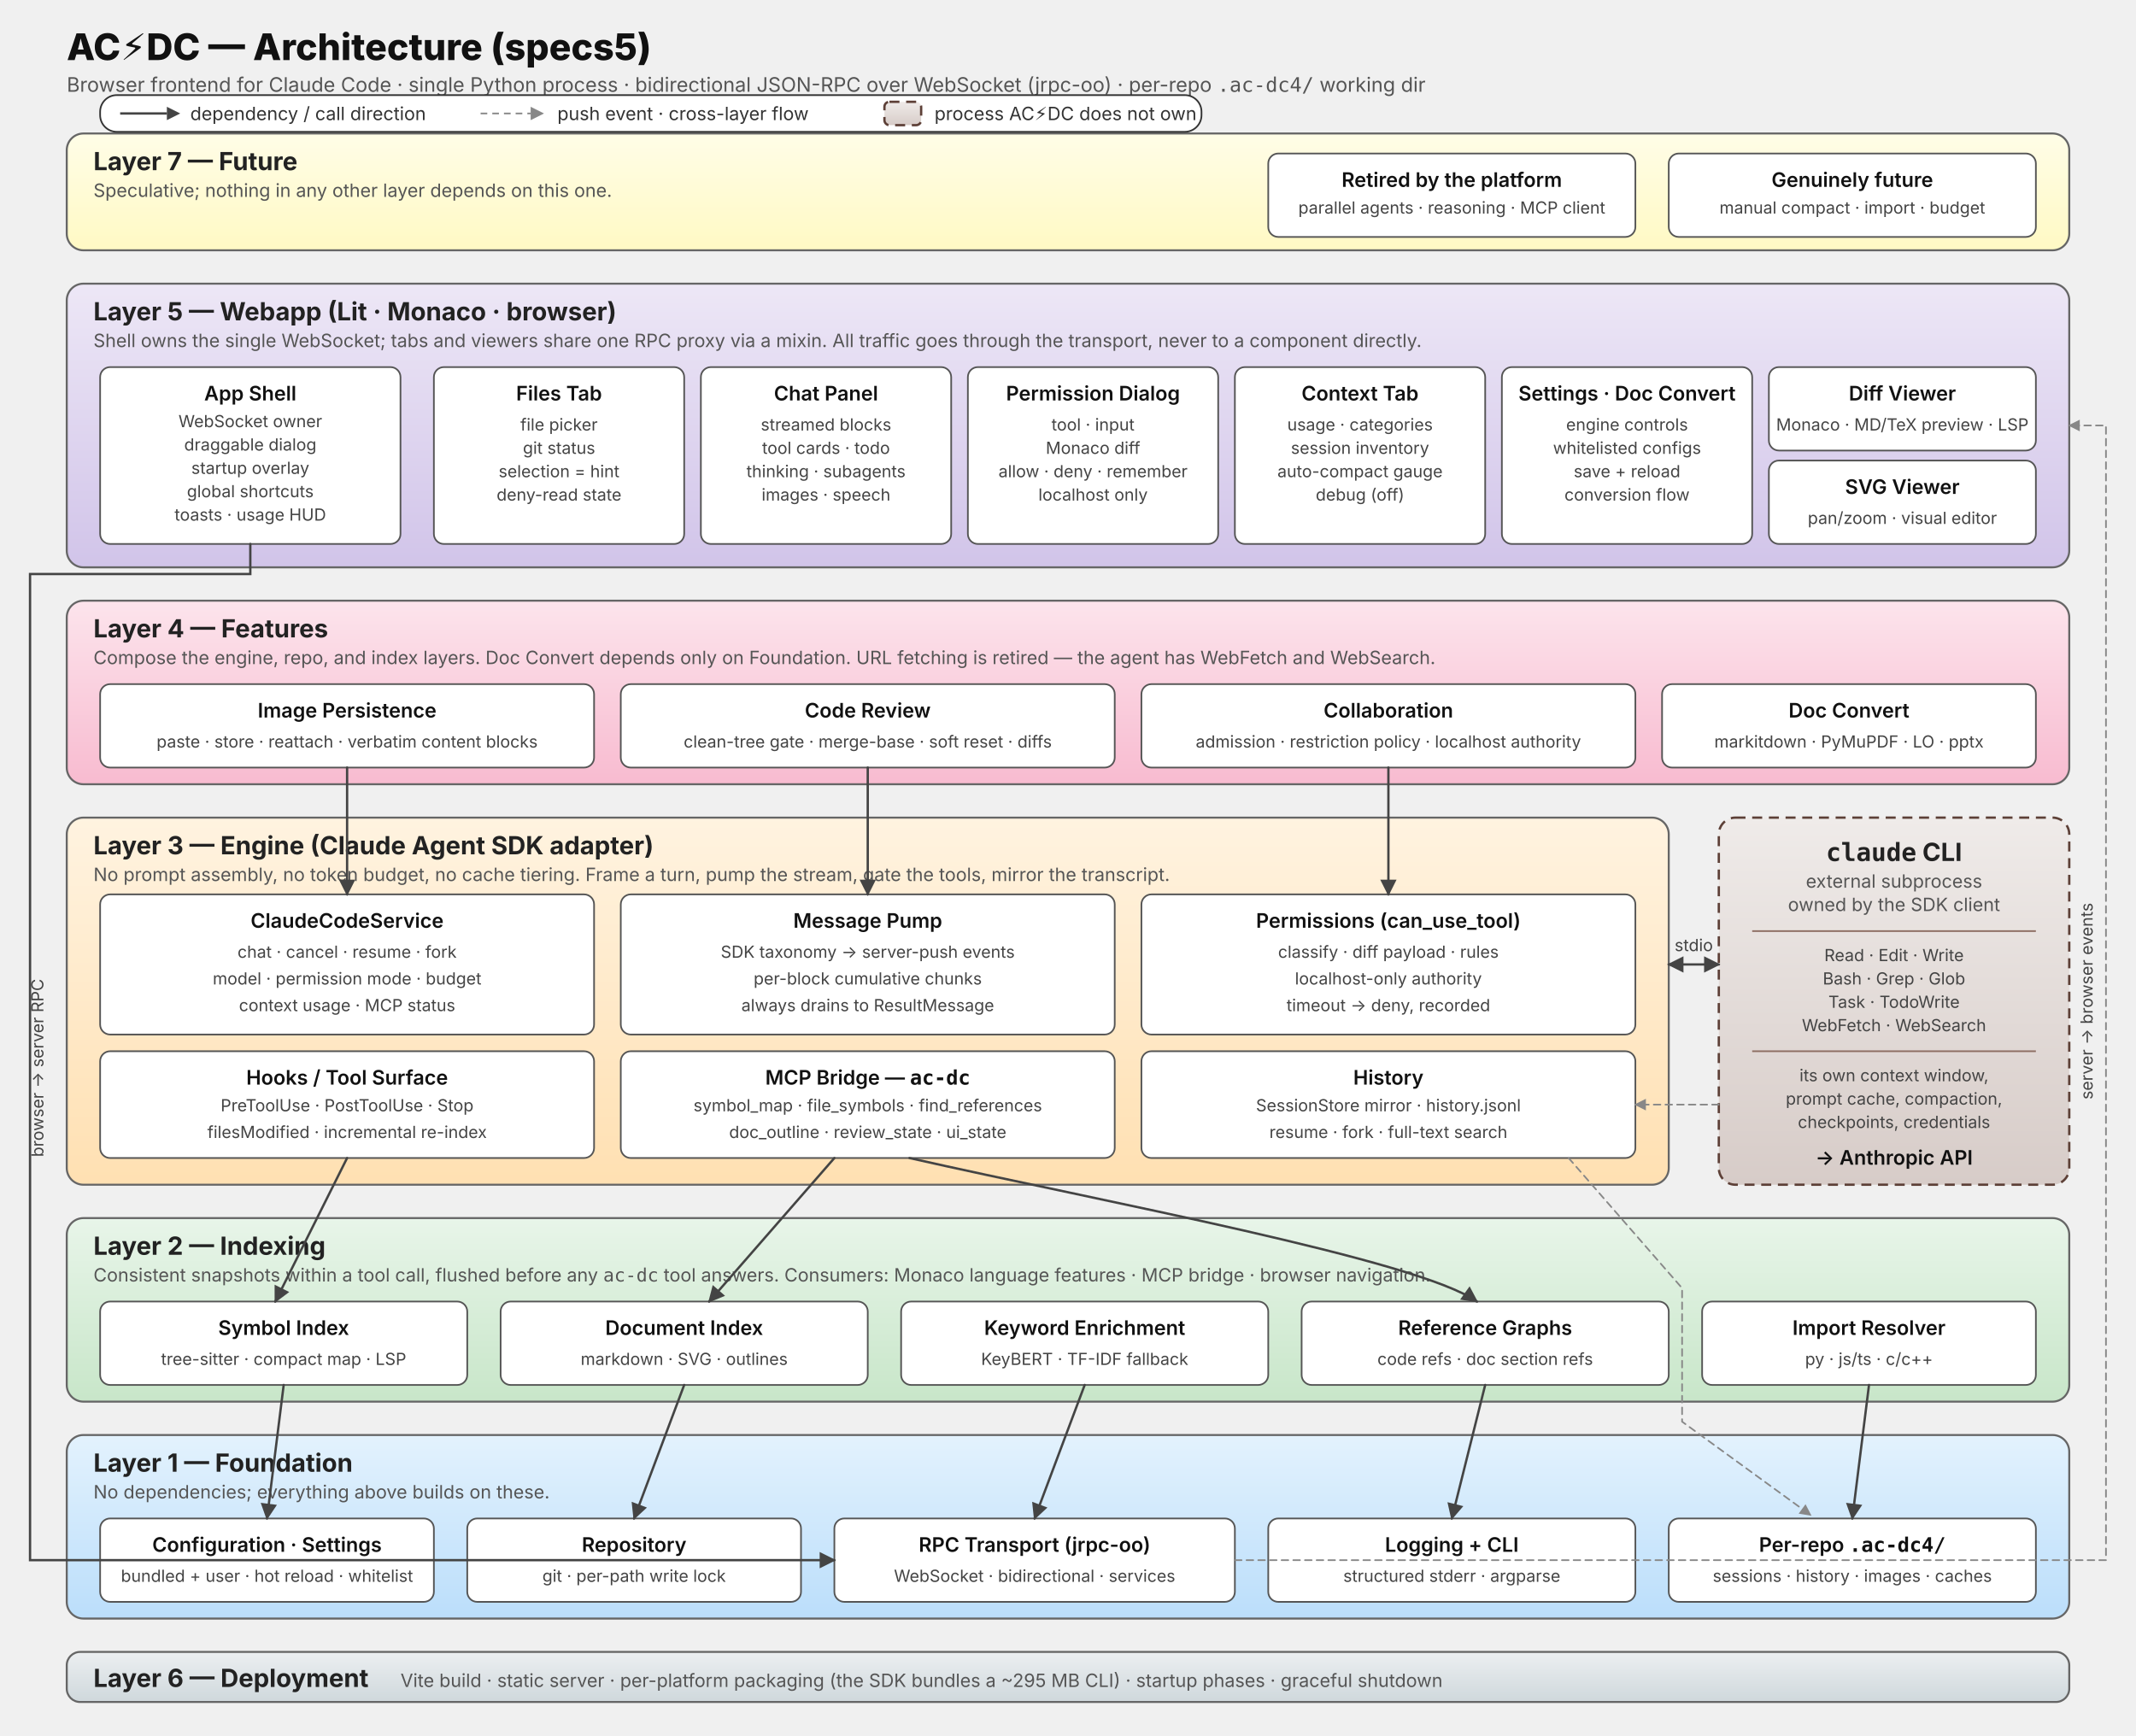
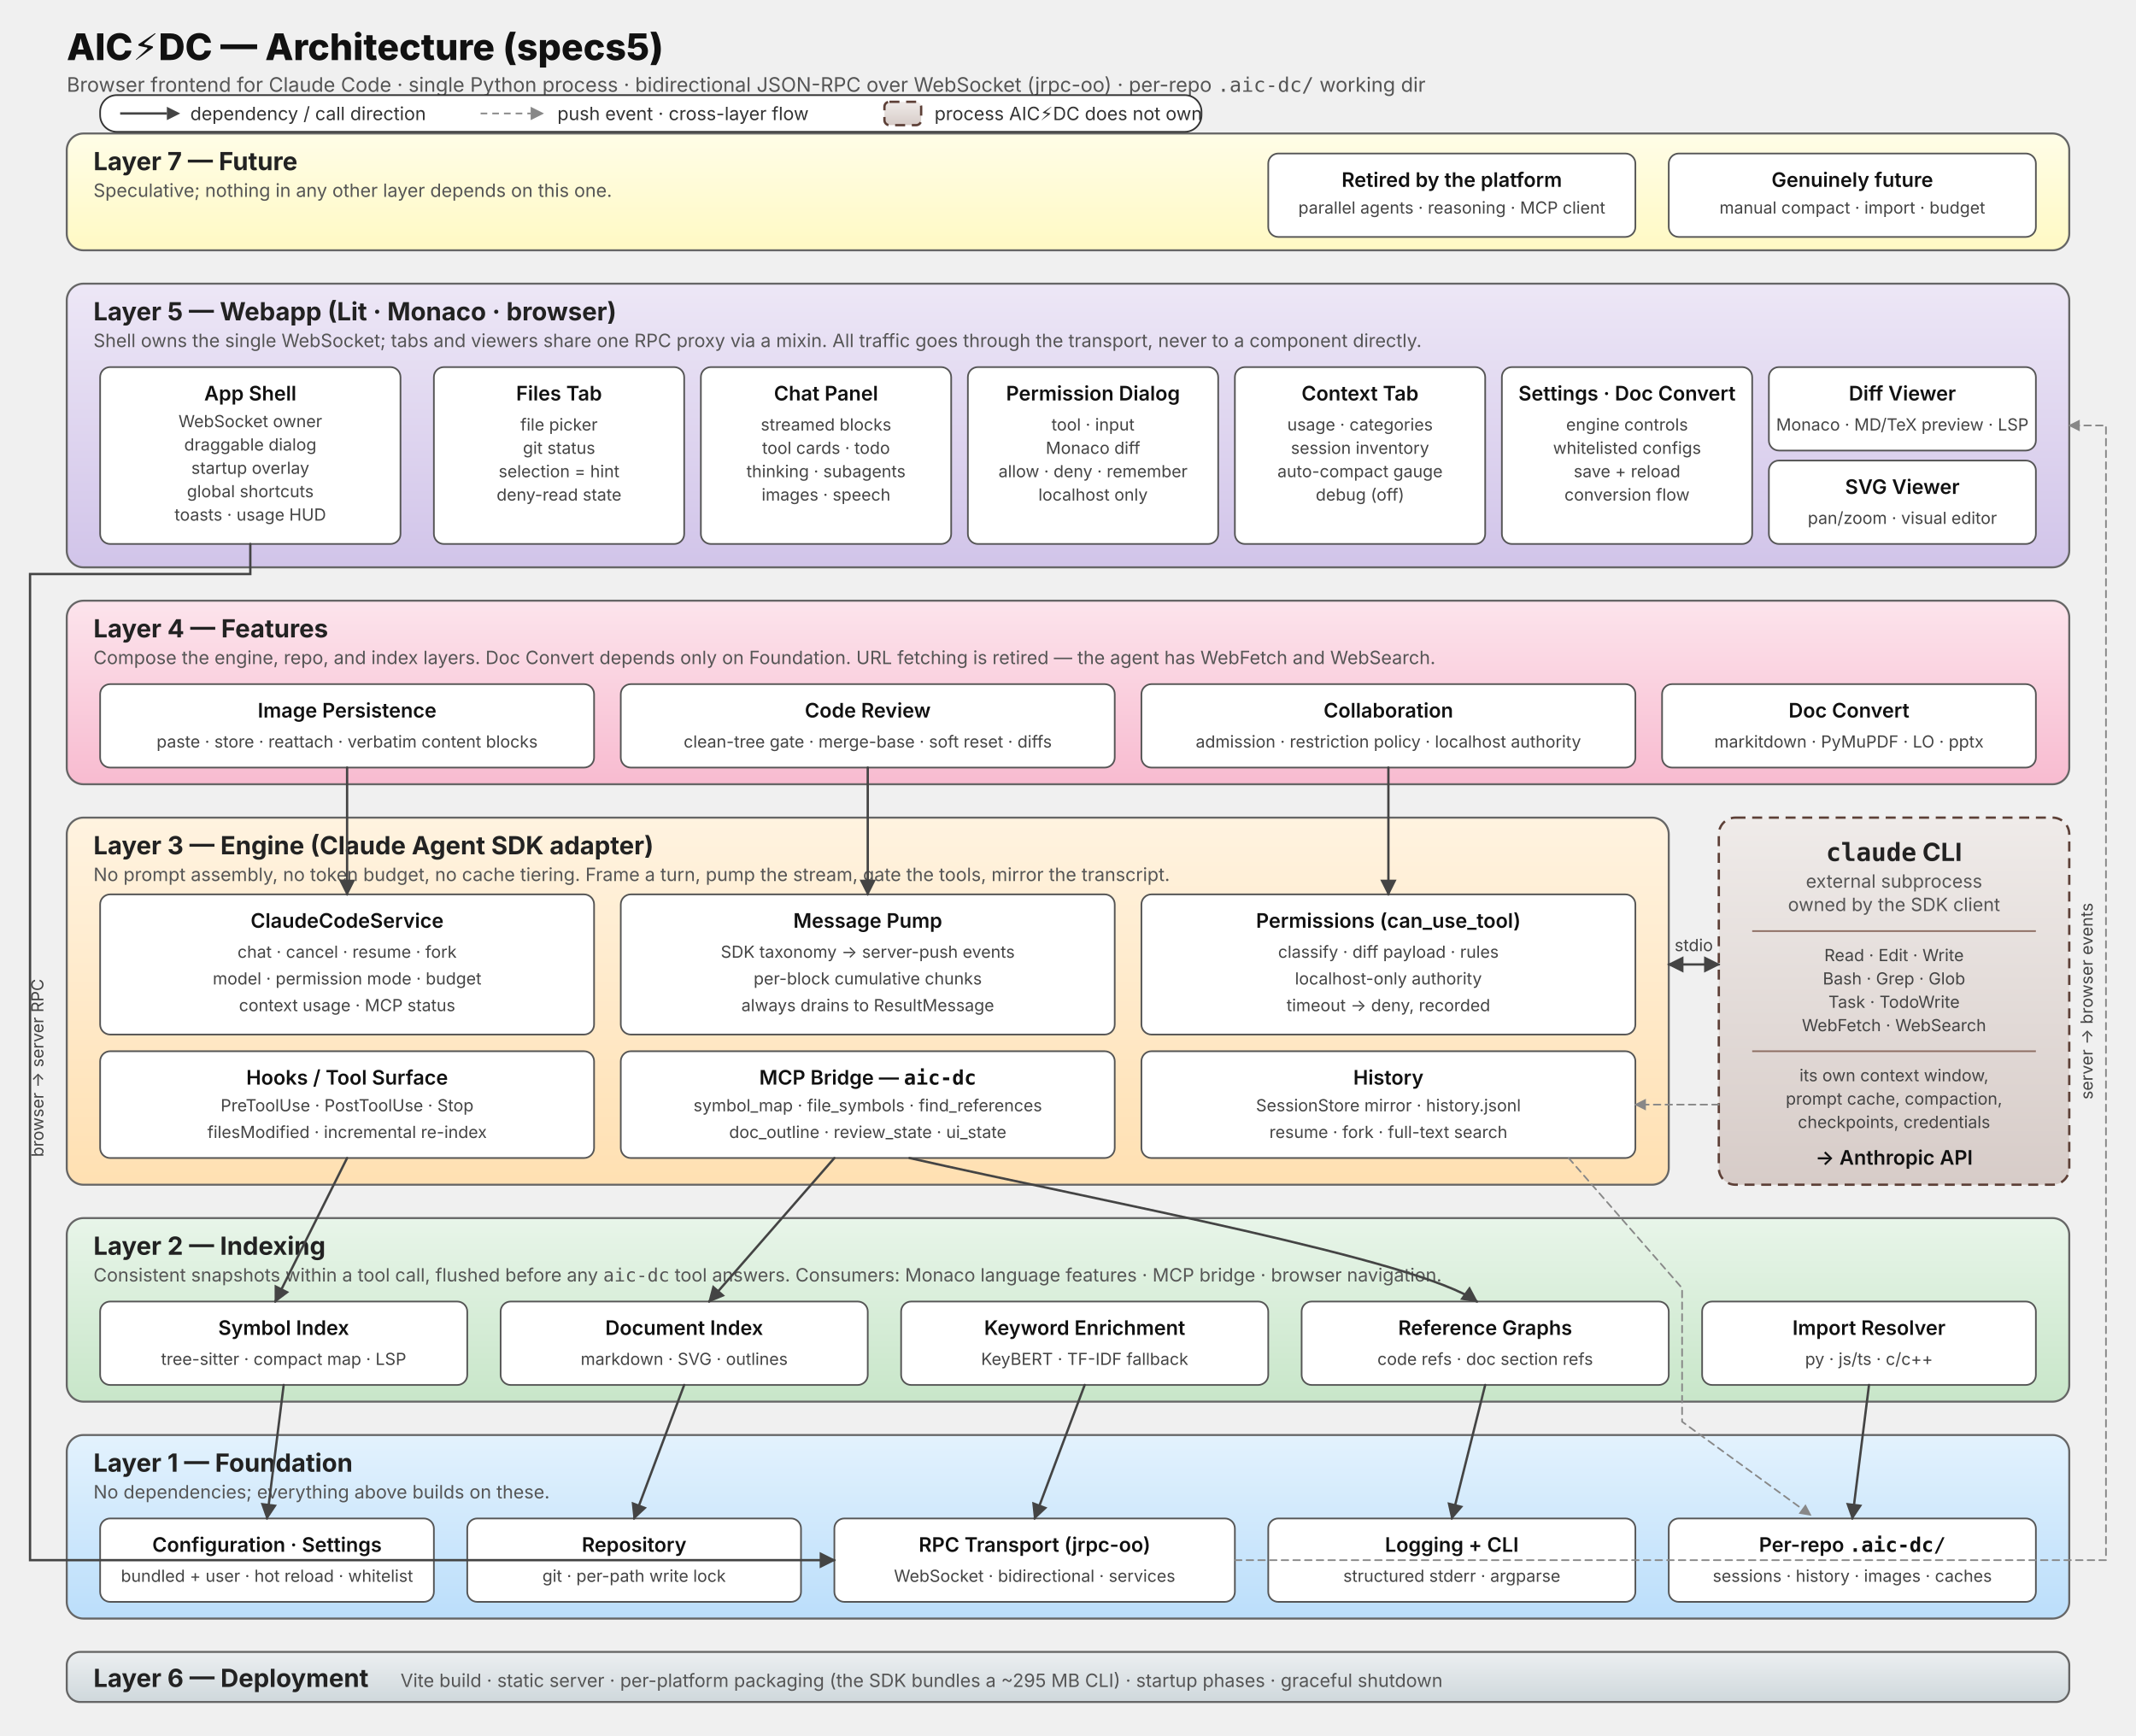
<svg xmlns="http://www.w3.org/2000/svg" viewBox="0 0 1280 1040" font-family="system-ui, -apple-system, Segoe UI, sans-serif" font-size="12">
  <defs>
    <marker id="arrow" viewBox="0 0 10 10" refX="9" refY="5" markerWidth="7" markerHeight="7" orient="auto-start-reverse">
      <path d="M 0 0 L 10 5 L 0 10 z" fill="#444" />
    </marker>
    <marker id="arrow-light" viewBox="0 0 10 10" refX="9" refY="5" markerWidth="7" markerHeight="7" orient="auto-start-reverse">
      <path d="M 0 0 L 10 5 L 0 10 z" fill="#888" />
    </marker>
    <linearGradient id="g-foundation" x1="0" y1="0" x2="0" y2="1">
      <stop offset="0%" stop-color="#e3f2fd" />
      <stop offset="100%" stop-color="#bbdefb" />
    </linearGradient>
    <linearGradient id="g-indexing" x1="0" y1="0" x2="0" y2="1">
      <stop offset="0%" stop-color="#e8f5e9" />
      <stop offset="100%" stop-color="#c8e6c9" />
    </linearGradient>
    <linearGradient id="g-engine" x1="0" y1="0" x2="0" y2="1">
      <stop offset="0%" stop-color="#fff3e0" />
      <stop offset="100%" stop-color="#ffe0b2" />
    </linearGradient>
    <linearGradient id="g-external" x1="0" y1="0" x2="0" y2="1">
      <stop offset="0%" stop-color="#efebe9" />
      <stop offset="100%" stop-color="#d7ccc8" />
    </linearGradient>
    <linearGradient id="g-features" x1="0" y1="0" x2="0" y2="1">
      <stop offset="0%" stop-color="#fce4ec" />
      <stop offset="100%" stop-color="#f8bbd0" />
    </linearGradient>
    <linearGradient id="g-webapp" x1="0" y1="0" x2="0" y2="1">
      <stop offset="0%" stop-color="#ede7f6" />
      <stop offset="100%" stop-color="#d1c4e9" />
    </linearGradient>
    <linearGradient id="g-deploy" x1="0" y1="0" x2="0" y2="1">
      <stop offset="0%" stop-color="#eceff1" />
      <stop offset="100%" stop-color="#cfd8dc" />
    </linearGradient>
    <linearGradient id="g-future" x1="0" y1="0" x2="0" y2="1">
      <stop offset="0%" stop-color="#fffde7" />
      <stop offset="100%" stop-color="#fff9c4" />
    </linearGradient>
  </defs>
  <style>
    .layer-title  { font-size: 15px; font-weight: 700; fill: #222; }
    .layer-sub    { font-size: 11px; fill: #555; }
    .comp         { fill: #fff; stroke: #555; stroke-width: 1; }
    .comp-label   { font-size: 12px; fill: #111; font-weight: 600; }
    .comp-sub     { font-size: 10px; fill: #444; }
    .layer-box    { stroke: #666; stroke-width: 1.2; }
    .ext-box      { stroke: #5d4037; stroke-width: 1.4; stroke-dasharray: 6 4; }
    .edge         { stroke: #444; stroke-width: 1.4; fill: none; }
    .edge-light   { stroke: #888; stroke-width: 1; fill: none; stroke-dasharray: 4 3; }
    .edge-label   { font-size: 10px; fill: #444; }
    .pill         { fill: #fff; stroke: #333; stroke-width: 1; }
    .title        { font-size: 22px; font-weight: 800; fill: #111; }
    .subtitle     { font-size: 12px; fill: #555; }
    .legend-text  { font-size: 11px; fill: #333; }
  </style>
-   <text class="title" x="40" y="36">AC⚡DC — Architecture (specs5)</text>
+   <text class="title" x="40" y="36">AIC⚡DC — Architecture (specs5)</text>
  <text class="subtitle" x="40" y="55">
-     Browser frontend for Claude Code · single Python process · bidirectional JSON-RPC over WebSocket (jrpc-oo) · per-repo <tspan font-family="monospace">.ac-dc4/</tspan> working dir
+     Browser frontend for Claude Code · single Python process · bidirectional JSON-RPC over WebSocket (jrpc-oo) · per-repo <tspan font-family="monospace">.aic-dc/</tspan> working dir
  </text>
  <g>
    <rect class="layer-box" x="40" y="80" width="1200" height="70" rx="10" fill="url(#g-future)" />
    <text class="layer-title" x="56" y="102">Layer 7 — Future</text>
    <text class="layer-sub" x="56" y="118">Speculative; nothing in any other layer depends on this one.</text>
    <rect class="comp" x="760" y="92" width="220" height="50" rx="6" />
    <text class="comp-label" x="870" y="112" text-anchor="middle">Retired by the platform</text>
    <text class="comp-sub" x="870" y="128" text-anchor="middle">parallel agents · reasoning · MCP client</text>
    <rect class="comp" x="1000" y="92" width="220" height="50" rx="6" />
    <text class="comp-label" x="1110" y="112" text-anchor="middle">Genuinely future</text>
    <text class="comp-sub" x="1110" y="128" text-anchor="middle">manual compact · import · budget</text>
  </g>
  <g>
    <rect class="layer-box" x="40" y="170" width="1200" height="170" rx="10" fill="url(#g-webapp)" />
    <text class="layer-title" x="56" y="192">Layer 5 — Webapp (Lit · Monaco · browser)</text>
    <text class="layer-sub" x="56" y="208">Shell owns the single WebSocket; tabs and viewers share one RPC proxy via a mixin. All traffic goes through the transport, never to a component directly.</text>
    <rect class="comp" x="60" y="220" width="180" height="106" rx="6" />
    <text class="comp-label" x="150" y="240" text-anchor="middle">App Shell</text>
    <text class="comp-sub" x="150" y="256" text-anchor="middle">WebSocket owner</text>
    <text class="comp-sub" x="150" y="270" text-anchor="middle">draggable dialog</text>
    <text class="comp-sub" x="150" y="284" text-anchor="middle">startup overlay</text>
    <text class="comp-sub" x="150" y="298" text-anchor="middle">global shortcuts</text>
    <text class="comp-sub" x="150" y="312" text-anchor="middle">toasts · usage HUD</text>
    <rect class="comp" x="260" y="220" width="150" height="106" rx="6" />
    <text class="comp-label" x="335" y="240" text-anchor="middle">Files Tab</text>
    <text class="comp-sub" x="335" y="258" text-anchor="middle">file picker</text>
    <text class="comp-sub" x="335" y="272" text-anchor="middle">git status</text>
    <text class="comp-sub" x="335" y="286" text-anchor="middle">selection = hint</text>
    <text class="comp-sub" x="335" y="300" text-anchor="middle">deny-read state</text>
    <rect class="comp" x="420" y="220" width="150" height="106" rx="6" />
    <text class="comp-label" x="495" y="240" text-anchor="middle">Chat Panel</text>
    <text class="comp-sub" x="495" y="258" text-anchor="middle">streamed blocks</text>
    <text class="comp-sub" x="495" y="272" text-anchor="middle">tool cards · todo</text>
    <text class="comp-sub" x="495" y="286" text-anchor="middle">thinking · subagents</text>
    <text class="comp-sub" x="495" y="300" text-anchor="middle">images · speech</text>
    <rect class="comp" x="580" y="220" width="150" height="106" rx="6" />
    <text class="comp-label" x="655" y="240" text-anchor="middle">Permission Dialog</text>
    <text class="comp-sub" x="655" y="258" text-anchor="middle">tool · input</text>
    <text class="comp-sub" x="655" y="272" text-anchor="middle">Monaco diff</text>
    <text class="comp-sub" x="655" y="286" text-anchor="middle">allow · deny · remember</text>
    <text class="comp-sub" x="655" y="300" text-anchor="middle">localhost only</text>
    <rect class="comp" x="740" y="220" width="150" height="106" rx="6" />
    <text class="comp-label" x="815" y="240" text-anchor="middle">Context Tab</text>
    <text class="comp-sub" x="815" y="258" text-anchor="middle">usage · categories</text>
    <text class="comp-sub" x="815" y="272" text-anchor="middle">session inventory</text>
    <text class="comp-sub" x="815" y="286" text-anchor="middle">auto-compact gauge</text>
    <text class="comp-sub" x="815" y="300" text-anchor="middle">debug (off)</text>
    <rect class="comp" x="900" y="220" width="150" height="106" rx="6" />
    <text class="comp-label" x="975" y="240" text-anchor="middle">Settings · Doc Convert</text>
    <text class="comp-sub" x="975" y="258" text-anchor="middle">engine controls</text>
    <text class="comp-sub" x="975" y="272" text-anchor="middle">whitelisted configs</text>
    <text class="comp-sub" x="975" y="286" text-anchor="middle">save + reload</text>
    <text class="comp-sub" x="975" y="300" text-anchor="middle">conversion flow</text>
    <rect class="comp" x="1060" y="220" width="160" height="50" rx="6" />
    <text class="comp-label" x="1140" y="240" text-anchor="middle">Diff Viewer</text>
    <text class="comp-sub" x="1140" y="258" text-anchor="middle">Monaco · MD/TeX preview · LSP</text>
    <rect class="comp" x="1060" y="276" width="160" height="50" rx="6" />
    <text class="comp-label" x="1140" y="296" text-anchor="middle">SVG Viewer</text>
    <text class="comp-sub" x="1140" y="314" text-anchor="middle">pan/zoom · visual editor</text>
  </g>
  <g>
    <rect class="layer-box" x="40" y="360" width="1200" height="110" rx="10" fill="url(#g-features)" />
    <text class="layer-title" x="56" y="382">Layer 4 — Features</text>
    <text class="layer-sub" x="56" y="398">Compose the engine, repo, and index layers. Doc Convert depends only on Foundation. URL fetching is retired — the agent has WebFetch and WebSearch.</text>
    <rect class="comp" x="60" y="410" width="296" height="50" rx="6" />
    <text class="comp-label" x="208" y="430" text-anchor="middle">Image Persistence</text>
    <text class="comp-sub" x="208" y="448" text-anchor="middle">paste · store · reattach · verbatim content blocks</text>
    <rect class="comp" x="372" y="410" width="296" height="50" rx="6" />
    <text class="comp-label" x="520" y="430" text-anchor="middle">Code Review</text>
    <text class="comp-sub" x="520" y="448" text-anchor="middle">clean-tree gate · merge-base · soft reset · diffs</text>
    <rect class="comp" x="684" y="410" width="296" height="50" rx="6" />
    <text class="comp-label" x="832" y="430" text-anchor="middle">Collaboration</text>
    <text class="comp-sub" x="832" y="448" text-anchor="middle">admission · restriction policy · localhost authority</text>
    <rect class="comp" x="996" y="410" width="224" height="50" rx="6" />
    <text class="comp-label" x="1108" y="430" text-anchor="middle">Doc Convert</text>
    <text class="comp-sub" x="1108" y="448" text-anchor="middle">markitdown · PyMuPDF · LO · pptx</text>
  </g>
  <g>
    <rect class="layer-box" x="40" y="490" width="960" height="220" rx="10" fill="url(#g-engine)" />
    <text class="layer-title" x="56" y="512">Layer 3 — Engine (Claude Agent SDK adapter)</text>
    <text class="layer-sub" x="56" y="528">No prompt assembly, no token budget, no cache tiering. Frame a turn, pump the stream, gate the tools, mirror the transcript.</text>
    <rect class="comp" x="60" y="536" width="296" height="84" rx="6" />
    <text class="comp-label" x="208" y="556" text-anchor="middle">ClaudeCodeService</text>
    <text class="comp-sub" x="208" y="574" text-anchor="middle">chat · cancel · resume · fork</text>
    <text class="comp-sub" x="208" y="590" text-anchor="middle">model · permission mode · budget</text>
    <text class="comp-sub" x="208" y="606" text-anchor="middle">context usage · MCP status</text>
    <rect class="comp" x="372" y="536" width="296" height="84" rx="6" />
    <text class="comp-label" x="520" y="556" text-anchor="middle">Message Pump</text>
    <text class="comp-sub" x="520" y="574" text-anchor="middle">SDK taxonomy → server-push events</text>
    <text class="comp-sub" x="520" y="590" text-anchor="middle">per-block cumulative chunks</text>
    <text class="comp-sub" x="520" y="606" text-anchor="middle">always drains to ResultMessage</text>
    <rect class="comp" x="684" y="536" width="296" height="84" rx="6" />
    <text class="comp-label" x="832" y="556" text-anchor="middle">Permissions (can_use_tool)</text>
    <text class="comp-sub" x="832" y="574" text-anchor="middle">classify · diff payload · rules</text>
    <text class="comp-sub" x="832" y="590" text-anchor="middle">localhost-only authority</text>
    <text class="comp-sub" x="832" y="606" text-anchor="middle">timeout → deny, recorded</text>
    <rect class="comp" x="60" y="630" width="296" height="64" rx="6" />
    <text class="comp-label" x="208" y="650" text-anchor="middle">Hooks / Tool Surface</text>
    <text class="comp-sub" x="208" y="666" text-anchor="middle">PreToolUse · PostToolUse · Stop</text>
    <text class="comp-sub" x="208" y="682" text-anchor="middle">filesModified · incremental re-index</text>
    <rect class="comp" x="372" y="630" width="296" height="64" rx="6" />
-     <text class="comp-label" x="520" y="650" text-anchor="middle">MCP Bridge — <tspan font-family="monospace">ac-dc</tspan>
+     <text class="comp-label" x="520" y="650" text-anchor="middle">MCP Bridge — <tspan font-family="monospace">aic-dc</tspan>
    </text>
    <text class="comp-sub" x="520" y="666" text-anchor="middle">symbol_map · file_symbols · find_references</text>
    <text class="comp-sub" x="520" y="682" text-anchor="middle">doc_outline · review_state · ui_state</text>
    <rect class="comp" x="684" y="630" width="296" height="64" rx="6" />
    <text class="comp-label" x="832" y="650" text-anchor="middle">History</text>
    <text class="comp-sub" x="832" y="666" text-anchor="middle">SessionStore mirror · history.jsonl</text>
    <text class="comp-sub" x="832" y="682" text-anchor="middle">resume · fork · full-text search</text>
  </g>
  <g>
    <rect class="ext-box" x="1030" y="490" width="210" height="220" rx="10" fill="url(#g-external)" />
    <text class="layer-title" x="1135" y="516" text-anchor="middle">
      <tspan font-family="monospace">claude</tspan> CLI</text>
    <text class="layer-sub" x="1135" y="532" text-anchor="middle">external subprocess</text>
    <text class="layer-sub" x="1135" y="546" text-anchor="middle">owned by the SDK client</text>
    <line x1="1050" y1="558" x2="1220" y2="558" stroke="#8d6e63" stroke-width="1" />
    <text class="comp-sub" x="1135" y="576" text-anchor="middle">Read · Edit · Write</text>
    <text class="comp-sub" x="1135" y="590" text-anchor="middle">Bash · Grep · Glob</text>
    <text class="comp-sub" x="1135" y="604" text-anchor="middle">Task · TodoWrite</text>
    <text class="comp-sub" x="1135" y="618" text-anchor="middle">WebFetch · WebSearch</text>
    <line x1="1050" y1="630" x2="1220" y2="630" stroke="#8d6e63" stroke-width="1" />
    <text class="comp-sub" x="1135" y="648" text-anchor="middle">its own context window,</text>
    <text class="comp-sub" x="1135" y="662" text-anchor="middle">prompt cache, compaction,</text>
    <text class="comp-sub" x="1135" y="676" text-anchor="middle">checkpoints, credentials</text>
    <text class="comp-label" x="1135" y="698" text-anchor="middle">→ Anthropic API</text>
  </g>
  <g>
    <rect class="layer-box" x="40" y="730" width="1200" height="110" rx="10" fill="url(#g-indexing)" />
    <text class="layer-title" x="56" y="752">Layer 2 — Indexing</text>
-     <text class="layer-sub" x="56" y="768">Consistent snapshots within a tool call, flushed before any <tspan font-family="monospace">ac-dc</tspan> tool answers. Consumers: Monaco language features · MCP bridge · browser navigation.</text>
+     <text class="layer-sub" x="56" y="768">Consistent snapshots within a tool call, flushed before any <tspan font-family="monospace">aic-dc</tspan> tool answers. Consumers: Monaco language features · MCP bridge · browser navigation.</text>
    <rect class="comp" x="60" y="780" width="220" height="50" rx="6" />
    <text class="comp-label" x="170" y="800" text-anchor="middle">Symbol Index</text>
    <text class="comp-sub" x="170" y="818" text-anchor="middle">tree-sitter · compact map · LSP</text>
    <rect class="comp" x="300" y="780" width="220" height="50" rx="6" />
    <text class="comp-label" x="410" y="800" text-anchor="middle">Document Index</text>
    <text class="comp-sub" x="410" y="818" text-anchor="middle">markdown · SVG · outlines</text>
    <rect class="comp" x="540" y="780" width="220" height="50" rx="6" />
    <text class="comp-label" x="650" y="800" text-anchor="middle">Keyword Enrichment</text>
    <text class="comp-sub" x="650" y="818" text-anchor="middle">KeyBERT · TF-IDF fallback</text>
    <rect class="comp" x="780" y="780" width="220" height="50" rx="6" />
    <text class="comp-label" x="890" y="800" text-anchor="middle">Reference Graphs</text>
    <text class="comp-sub" x="890" y="818" text-anchor="middle">code refs · doc section refs</text>
    <rect class="comp" x="1020" y="780" width="200" height="50" rx="6" />
    <text class="comp-label" x="1120" y="800" text-anchor="middle">Import Resolver</text>
    <text class="comp-sub" x="1120" y="818" text-anchor="middle">py · js/ts · c/c++</text>
  </g>
  <g>
    <rect class="layer-box" x="40" y="860" width="1200" height="110" rx="10" fill="url(#g-foundation)" />
    <text class="layer-title" x="56" y="882">Layer 1 — Foundation</text>
    <text class="layer-sub" x="56" y="898">No dependencies; everything above builds on these.</text>
    <rect class="comp" x="60" y="910" width="200" height="50" rx="6" />
    <text class="comp-label" x="160" y="930" text-anchor="middle">Configuration · Settings</text>
    <text class="comp-sub" x="160" y="948" text-anchor="middle">bundled + user · hot reload · whitelist</text>
    <rect class="comp" x="280" y="910" width="200" height="50" rx="6" />
    <text class="comp-label" x="380" y="930" text-anchor="middle">Repository</text>
    <text class="comp-sub" x="380" y="948" text-anchor="middle">git · per-path write lock</text>
    <rect class="comp" x="500" y="910" width="240" height="50" rx="6" />
    <text class="comp-label" x="620" y="930" text-anchor="middle">RPC Transport (jrpc-oo)</text>
    <text class="comp-sub" x="620" y="948" text-anchor="middle">WebSocket · bidirectional · services</text>
    <rect class="comp" x="760" y="910" width="220" height="50" rx="6" />
    <text class="comp-label" x="870" y="930" text-anchor="middle">Logging + CLI</text>
    <text class="comp-sub" x="870" y="948" text-anchor="middle">structured stderr · argparse</text>
    <rect class="comp" x="1000" y="910" width="220" height="50" rx="6" />
-     <text class="comp-label" x="1110" y="930" text-anchor="middle">Per-repo <tspan font-family="monospace">.ac-dc4/</tspan>
+     <text class="comp-label" x="1110" y="930" text-anchor="middle">Per-repo <tspan font-family="monospace">.aic-dc/</tspan>
    </text>
    <text class="comp-sub" x="1110" y="948" text-anchor="middle">sessions · history · images · caches</text>
  </g>
  <g>
    <rect class="layer-box" x="40" y="990" width="1200" height="30" rx="8" fill="url(#g-deploy)" />
    <text class="layer-title" x="56" y="1011">Layer 6 — Deployment</text>
    <text class="layer-sub" x="240" y="1011">Vite build · static server · per-platform packaging (the SDK bundles a ~295 MB CLI) · startup phases · graceful shutdown</text>
  </g>
  <g stroke-linecap="round">
    <path class="edge" d="M 150 326 L 150 344 L 18 344 L 18 935 L 500 935" marker-end="url(#arrow)" />
    <text class="edge-label" x="26" y="640" transform="rotate(-90 26 640)" text-anchor="middle">browser → server RPC</text>
    <path class="edge-light" d="M 740 935 L 1262 935 L 1262 255 L 1240 255" marker-end="url(#arrow-light)" />
    <text class="edge-label" x="1254" y="600" transform="rotate(-90 1254 600)" text-anchor="middle" fill="#888">server → browser events</text>
    <path class="edge" d="M 1000 578 L 1030 578" marker-start="url(#arrow)" marker-end="url(#arrow)" />
    <text class="edge-label" x="1015" y="570" text-anchor="middle">stdio</text>
    <path class="edge-light" d="M 1030 662 L 980 662" marker-end="url(#arrow-light)" />
    <path class="edge" d="M 208 460 L 208 536" marker-end="url(#arrow)" />
    <path class="edge" d="M 520 460 L 520 536" marker-end="url(#arrow)" />
    <path class="edge" d="M 832 460 L 832 536" marker-end="url(#arrow)" />
    <path class="edge" d="M 208 694 L 165 780" marker-end="url(#arrow)" />
    <path class="edge" d="M 500 694 L 425 780" marker-end="url(#arrow)" />
    <path class="edge" d="M 545 694 C 660 720, 850 755, 885 780" marker-end="url(#arrow)" />
    <path class="edge-light" d="M 940 694 L 1008 772 L 1008 852 L 1085 908" marker-end="url(#arrow-light)" />
    <path class="edge" d="M 170 830 L 160 910" marker-end="url(#arrow)" />
    <path class="edge" d="M 410 830 L 380 910" marker-end="url(#arrow)" />
    <path class="edge" d="M 650 830 L 620 910" marker-end="url(#arrow)" />
    <path class="edge" d="M 890 830 L 870 910" marker-end="url(#arrow)" />
    <path class="edge" d="M 1120 830 L 1110 910" marker-end="url(#arrow)" />
  </g>
  <g transform="translate(60, 75)">
    <rect class="pill" x="0" y="-18" width="660" height="22" rx="10" />
    <line x1="12" y1="-7" x2="40" y2="-7" class="edge" />
    <polygon points="40,-11 48,-7 40,-3" fill="#444" />
    <text class="legend-text" x="54" y="-3">dependency / call direction</text>
    <line x1="228" y1="-7" x2="258" y2="-7" class="edge-light" />
    <polygon points="258,-11 266,-7 258,-3" fill="#888" />
    <text class="legend-text" x="274" y="-3">push event · cross-layer flow</text>
    <rect class="ext-box" x="470" y="-14" width="22" height="14" rx="3" fill="url(#g-external)" />
-     <text class="legend-text" x="500" y="-3">process AC⚡DC does not own</text>
+     <text class="legend-text" x="500" y="-3">process AIC⚡DC does not own</text>
  </g>
</svg>
